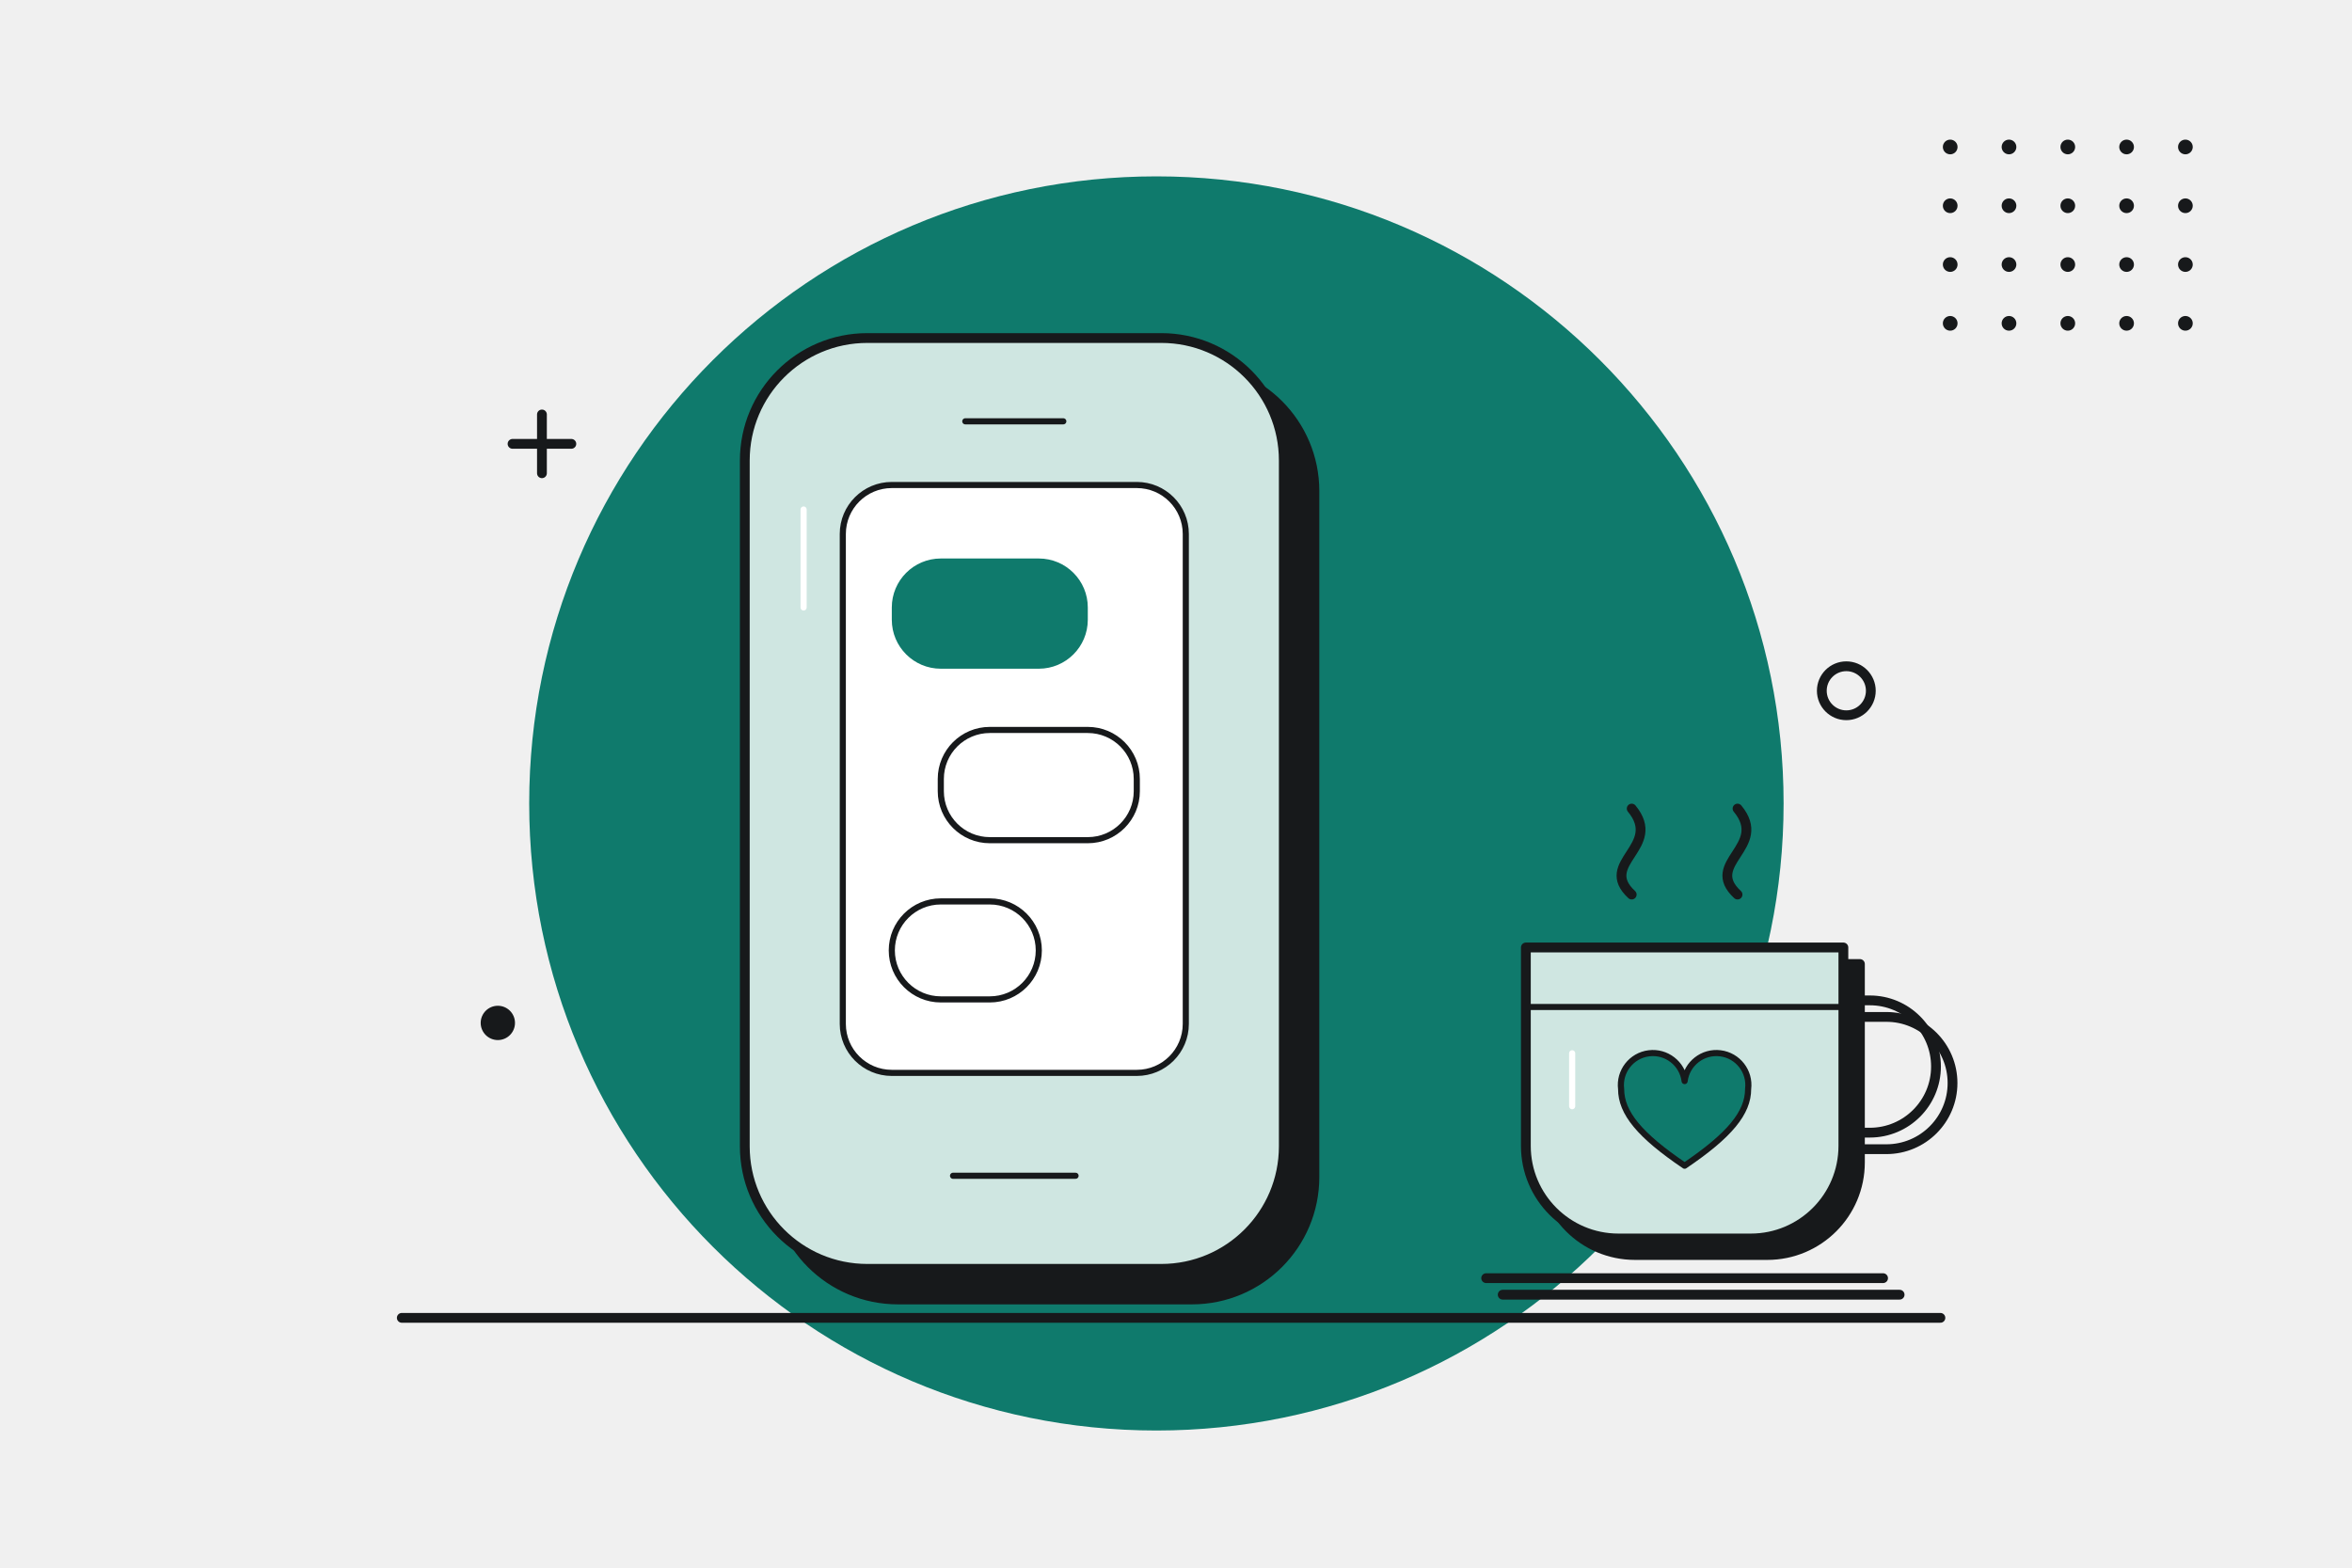
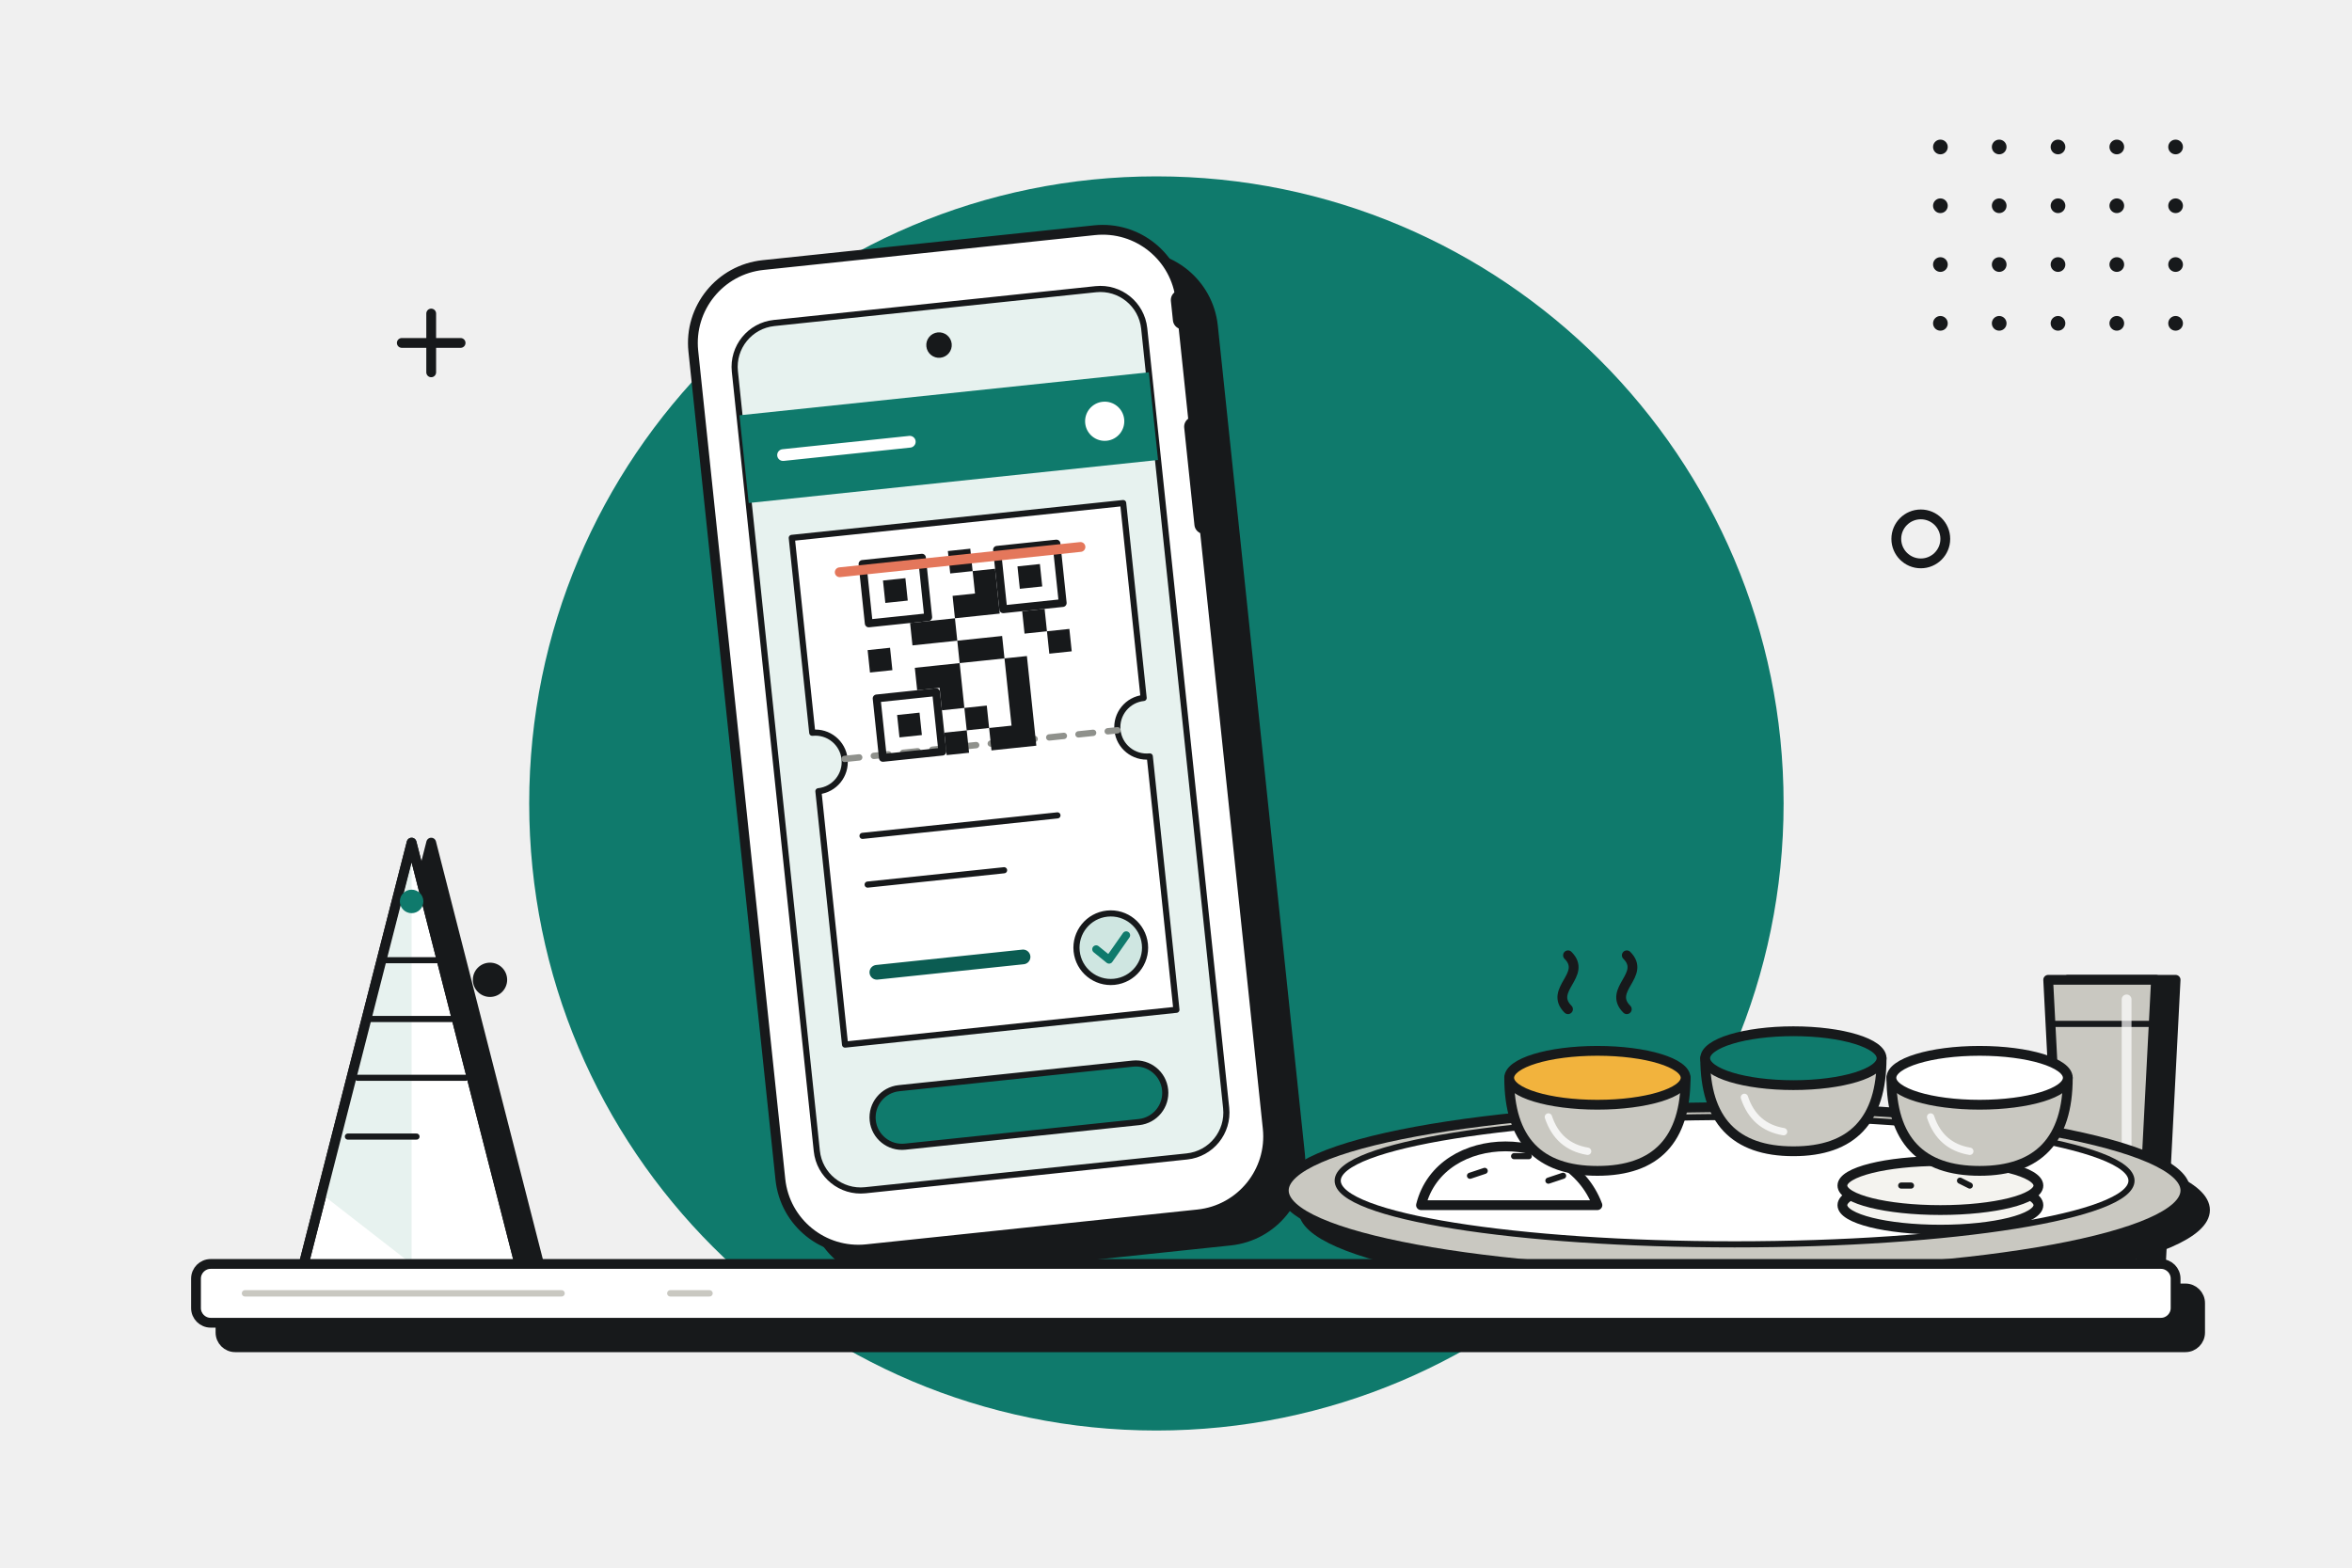
- <svg xmlns="http://www.w3.org/2000/svg" viewBox="0 0 480 320" role="img" aria-labelledby="workme-t">
-   <style>.workme-b{animation:workme-b 4.8s ease-in-out infinite alternate}@keyframes workme-b{from{transform:translateY(0)}to{transform:translateY(-4.0px)}}@media (prefers-reduced-motion:reduce){*{animation:none!important}}</style>
+ <svg xmlns="http://www.w3.org/2000/svg" viewBox="0 0 480 320" role="img" aria-labelledby="mf-t">
+   <style>.mf-k{stroke:#17191B;stroke-width:2;stroke-linejoin:round;stroke-linecap:round}.mf-d{stroke:#17191B;stroke-width:1.25;stroke-linejoin:round;stroke-linecap:round}.mf-scan{animation:mf-scan 3s ease-in-out infinite alternate}@keyframes mf-scan{from{transform:translateY(0)}to{transform:translateY(37px)}}.mf-s1,.mf-s2{animation:mf-steam 3.6s ease-in-out infinite}.mf-s2{animation-delay:-1.8s}@keyframes mf-steam{0%{transform:translateY(3px);opacity:0}40%{opacity:1}100%{transform:translateY(-5px);opacity:0}}@media (prefers-reduced-motion:reduce){*{animation:none!important}}</style>
  <circle cx="236" cy="164" r="128" fill="#0F7A6C" />
-   <path fill="#17191B" d="M396.5 30a1.5 1.5 0 1 0 3 0a1.5 1.5 0 1 0 -3 0M408.5 30a1.5 1.5 0 1 0 3 0a1.5 1.5 0 1 0 -3 0M420.5 30a1.5 1.5 0 1 0 3 0a1.5 1.5 0 1 0 -3 0M432.5 30a1.5 1.5 0 1 0 3 0a1.5 1.5 0 1 0 -3 0M444.5 30a1.5 1.5 0 1 0 3 0a1.5 1.5 0 1 0 -3 0M396.5 42a1.5 1.5 0 1 0 3 0a1.5 1.5 0 1 0 -3 0M408.5 42a1.5 1.5 0 1 0 3 0a1.5 1.5 0 1 0 -3 0M420.5 42a1.5 1.5 0 1 0 3 0a1.5 1.5 0 1 0 -3 0M432.5 42a1.5 1.5 0 1 0 3 0a1.5 1.5 0 1 0 -3 0M444.5 42a1.5 1.5 0 1 0 3 0a1.5 1.5 0 1 0 -3 0M396.5 54a1.5 1.5 0 1 0 3 0a1.5 1.5 0 1 0 -3 0M408.5 54a1.5 1.5 0 1 0 3 0a1.5 1.5 0 1 0 -3 0M420.5 54a1.5 1.5 0 1 0 3 0a1.5 1.5 0 1 0 -3 0M432.5 54a1.5 1.5 0 1 0 3 0a1.5 1.5 0 1 0 -3 0M444.5 54a1.5 1.5 0 1 0 3 0a1.5 1.5 0 1 0 -3 0M396.5 66a1.5 1.5 0 1 0 3 0a1.5 1.5 0 1 0 -3 0M408.5 66a1.5 1.5 0 1 0 3 0a1.5 1.5 0 1 0 -3 0M420.5 66a1.5 1.5 0 1 0 3 0a1.5 1.5 0 1 0 -3 0M432.5 66a1.5 1.5 0 1 0 3 0a1.5 1.5 0 1 0 -3 0M444.5 66a1.5 1.5 0 1 0 3 0a1.5 1.5 0 1 0 -3 0" />
-   <path fill="none" stroke="#17191B" stroke-width="2" stroke-linecap="round" d="M110.6 84.6v12.0M104.6 90.6h12.0" />
-   <circle cx="376.8" cy="141.0" r="5.0" fill="none" stroke="#17191B" stroke-width="2" />
-   <circle cx="101.6" cy="208.8" r="3.5" fill="#17191B" />
-   <path d="M82 269H396" fill="none" stroke="#17191B" stroke-width="2" stroke-linecap="round" />
-   <g transform="translate(92.0 49.0) scale(5.000)">
-     <g fill="none" stroke="#17191B" stroke-linecap="round" stroke-linejoin="round" stroke-width="2" style="stroke-width:0.4">
-       <g transform="translate(1.25 1.25)" fill="#17191B">
-         <rect x="12" y="4" width="22" height="38" rx="5" />
-       </g>
-       <rect fill="#CFE6E1" x="12" y="4" width="22" height="38" rx="5" style="fill:#CFE6E1" />
-       <path stroke="#FFFFFF" stroke-width="1.25" d="M14.4 11v4" style="stroke-width:0.25;stroke:#FFFFFF" />
-       <path stroke-width="1.25" d="M21 7.4h4" style="stroke-width:0.25" />
-       <rect fill="#FFFFFF" stroke-width="1.25" x="16" y="10" width="14" height="24" rx="2" style="fill:#FFFFFF;stroke-width:0.25" />
-       <rect fill="#0F7A6C" stroke="none" x="18" y="13" width="8" height="4.5" rx="2" />
-       <rect stroke-width="1.25" x="20" y="20" width="8" height="4.5" rx="2" style="stroke-width:0.25" />
-       <rect stroke-width="1.25" x="18" y="27" width="6" height="4" rx="2" style="stroke-width:0.25" />
-       <path stroke-width="1.25" d="M20.5 38.2h5" style="stroke-width:0.25" />
-     </g>
+   <path d="M394.5 30a1.5 1.5 0 1 0 3 0a1.5 1.5 0 1 0 -3 0M406.5 30a1.5 1.5 0 1 0 3 0a1.5 1.5 0 1 0 -3 0M418.5 30a1.5 1.5 0 1 0 3 0a1.5 1.5 0 1 0 -3 0M430.5 30a1.5 1.5 0 1 0 3 0a1.5 1.5 0 1 0 -3 0M442.5 30a1.5 1.5 0 1 0 3 0a1.5 1.5 0 1 0 -3 0M394.5 42a1.5 1.5 0 1 0 3 0a1.5 1.5 0 1 0 -3 0M406.5 42a1.5 1.5 0 1 0 3 0a1.5 1.5 0 1 0 -3 0M418.5 42a1.5 1.5 0 1 0 3 0a1.5 1.5 0 1 0 -3 0M430.5 42a1.5 1.5 0 1 0 3 0a1.5 1.5 0 1 0 -3 0M442.5 42a1.5 1.5 0 1 0 3 0a1.5 1.5 0 1 0 -3 0M394.5 54a1.5 1.5 0 1 0 3 0a1.5 1.5 0 1 0 -3 0M406.5 54a1.5 1.5 0 1 0 3 0a1.5 1.5 0 1 0 -3 0M418.5 54a1.5 1.5 0 1 0 3 0a1.5 1.5 0 1 0 -3 0M430.5 54a1.5 1.5 0 1 0 3 0a1.5 1.5 0 1 0 -3 0M442.5 54a1.5 1.5 0 1 0 3 0a1.5 1.5 0 1 0 -3 0M394.5 66a1.5 1.5 0 1 0 3 0a1.5 1.5 0 1 0 -3 0M406.5 66a1.5 1.5 0 1 0 3 0a1.5 1.5 0 1 0 -3 0M418.5 66a1.5 1.5 0 1 0 3 0a1.5 1.5 0 1 0 -3 0M430.5 66a1.5 1.5 0 1 0 3 0a1.5 1.5 0 1 0 -3 0M442.5 66a1.5 1.5 0 1 0 3 0a1.5 1.5 0 1 0 -3 0" fill="#17191B" />
+   <path d="M88 64v12M82 70h12" fill="none" class="mf-k" />
+   <circle cx="392" cy="110" r="5" fill="none" class="mf-k" />
+   <circle cx="100" cy="200" r="3.5" fill="#17191B" />
+   <path d="M62 258L84 172L106 258Z" fill="#17191B" class="mf-k" transform="translate(4 0)" />
+   <path d="M62 258L84 172L106 258" fill="#FFFFFF" class="mf-k" />
+   <path d="M66 244L84 176L84 258" fill="#E7F2EF" />
+   <path d="M62 258L84 172L106 258" fill="none" class="mf-k" />
+   <path d="M78 196l12 0M75 208l18 0M73 220l22 0M71 232l14 0" fill="none" class="mf-d" />
+   <circle cx="84" cy="184" r="2.4" fill="#0F7A6C" />
+   <g transform="rotate(-6 200 150)">
+     <path d="M166 50h68a16 16 0 0 1 16 16v170a16 16 0 0 1 -16 16h-68a16 16 0 0 1 -16 -16v-170a16 16 0 0 1 16 -16z" fill="#17191B" class="mf-k" transform="translate(6 6)" />
+     <path d="M166 50h68a16 16 0 0 1 16 16v170a16 16 0 0 1 -16 16h-68a16 16 0 0 1 -16 -16v-170a16 16 0 0 1 16 -16z" fill="#FFFFFF" class="mf-k" />
+     <path d="M250 70v-4M250 92v20" fill="none" stroke="#17191B" stroke-width="4" stroke-linecap="round" stroke-linejoin="round" />
+     <rect x="158" y="62" width="84" height="178" rx="9" fill="#E7F2EF" class="mf-d" />
+     <circle cx="200" cy="70" r="2.6" fill="#17191B" />
+     <path d="M158 80h84v18h-84Z" fill="#0F7A6C" />
+     <path d="M166 89h26" fill="none" stroke="#FFFFFF" stroke-width="2.4" stroke-linecap="round" stroke-linejoin="round" />
+     <circle cx="232" cy="89" r="4" fill="#FFFFFF" />
+     <path d="M166 106h68v40a6 6 0 0 0 0 12v52h-68v-52a6 6 0 0 0 0 -12Z" fill="#FFFFFF" class="mf-d" />
+     <path d="M172 152h56" fill="none" stroke="#8F918C" stroke-width="1.3" stroke-linecap="round" stroke-linejoin="round" stroke-dasharray="3 3" />
+     <path d="M197.4 112h4.6v4.6h-4.6ZM202 116.6h4.6v4.6h-4.6ZM197.4 121.2h4.6v4.6h-4.6ZM202 121.2h4.6v4.6h-4.6ZM188.2 125.8h4.6v4.6h-4.6ZM192.8 125.8h4.6v4.6h-4.6ZM211.2 125.8h4.6v4.6h-4.6ZM179 130.4h4.6v4.6h-4.6ZM197.4 130.4h4.6v4.6h-4.6ZM202 130.4h4.6v4.6h-4.6ZM215.8 130.4h4.6v4.6h-4.6ZM188.2 135h4.6v4.6h-4.6ZM192.8 135h4.6v4.6h-4.6ZM206.6 135h4.6v4.6h-4.6ZM192.8 139.6h4.6v4.6h-4.6ZM206.6 139.6h4.6v4.6h-4.6ZM197.4 144.2h4.6v4.6h-4.6ZM206.6 144.2h4.6v4.6h-4.6ZM192.8 148.8h4.6v4.6h-4.6ZM202 148.8h4.6v4.6h-4.6ZM206.6 148.8h4.6v4.6h-4.6Z" fill="#17191B" />
+     <rect x="179.8" y="112.8" width="12.2" height="12.2" fill="none" stroke="#17191B" stroke-width="1.6" stroke-linecap="round" stroke-linejoin="round" />
+     <rect x="183.6" y="116.6" width="4.6" height="4.6" fill="#17191B" />
+     <rect x="207.4" y="112.8" width="12.2" height="12.2" fill="none" stroke="#17191B" stroke-width="1.6" stroke-linecap="round" stroke-linejoin="round" />
+     <rect x="211.2" y="116.6" width="4.6" height="4.6" fill="#17191B" />
+     <rect x="179.8" y="140.4" width="12.2" height="12.2" fill="none" stroke="#17191B" stroke-width="1.6" stroke-linecap="round" stroke-linejoin="round" />
+     <rect x="183.6" y="144.2" width="4.6" height="4.6" fill="#17191B" />
+     <path d="M175 114h49.4" fill="none" class="mf-scan" stroke="#E4775B" stroke-width="2" stroke-linecap="round" stroke-linejoin="round" />
+     <path d="M174 168h40M174 178h28" fill="none" class="mf-d" />
+     <circle cx="222" cy="196" r="7" fill="#CFE6E1" class="mf-d" />
+     <path d="M219 196l2.4 2.4l4 -4.6" fill="none" stroke="#0F7A6C" stroke-width="1.6" stroke-linecap="round" stroke-linejoin="round" />
+     <path d="M174 196h30" fill="none" stroke="#0B5C52" stroke-width="3" stroke-linecap="round" stroke-linejoin="round" />
+     <rect x="170" y="220" width="60" height="12" rx="6" fill="#0F7A6C" class="mf-d" />
  </g>
-   <g class="workme-b">
-     <g transform="translate(289.8 150.2) scale(2.700)">
-       <g fill="none" stroke="#17191B" stroke-linecap="round" stroke-linejoin="round" stroke-width="2" style="stroke-width:0.741">
-         <g transform="translate(1.25 1.25)" fill="#17191B">
-           <path d="M8 16H32V31a7 7 0 0 1-7 7H15a7 7 0 0 1-7-7Z" />
-           <path fill="none" d="M32 20h2a5 5 0 0 1 0 10h-2" />
-           <path d="M5 41H35" />
-         </g>
-         <path class="i-steam" d="M16 12c-2.6-2.4 2.4-3.6 0-6.5M24 12c-2.6-2.4 2.4-3.6 0-6.5" />
-         <path d="M32 20h2a5 5 0 0 1 0 10h-2" />
-         <path fill="#CFE6E1" d="M8 16H32V31a7 7 0 0 1-7 7H15a7 7 0 0 1-7-7Z" style="fill:#CFE6E1" />
-         <path stroke-width="1.25" d="M8 20.5H32" style="stroke-width:0.463" />
-         <path stroke="#FFFFFF" stroke-width="1.25" d="M11.5 24v4" style="stroke-width:0.463;stroke:#FFFFFF" />
-         <path fill="#0F7A6C" stroke-width="1.25" d="M20 32.5c-3.4-2.3-4.8-4-4.8-5.8a2.4 2.4 0 0 1 4.8-.6 2.4 2.4 0 0 1 4.8.6c0 1.8-1.4 3.5-4.8 5.8Z" style="stroke-width:0.463" />
-         <path d="M5 41H35" />
-       </g>
-     </g>
-   </g>
+   <path d="M418 200h22l-3 58h-16Z" fill="#17191B" class="mf-k" transform="translate(4 0)" />
+   <path d="M418 200h22l-3 58h-16Z" fill="#C9C8C1" class="mf-k" />
+   <path d="M419 209h20M420.5 249h17" fill="none" class="mf-d" />
+   <path d="M434 204v50" fill="none" stroke="#FFFFFF" stroke-width="2" stroke-linecap="round" stroke-linejoin="round" opacity="0.7" />
+   <ellipse cx="354" cy="243" rx="92" ry="17" fill="#17191B" class="mf-k" transform="translate(4 4)" />
+   <ellipse cx="354" cy="243" rx="92" ry="17" fill="#C9C8C1" class="mf-k" />
+   <ellipse cx="354" cy="241" rx="81" ry="13" fill="#FFFFFF" class="mf-d" />
+   <path d="M290 246c4 -16 30 -16 36 0Z" fill="#FFFFFF" class="mf-k" />
+   <path d="M300 240l3 -1M309 236l3 0M316 241l3 -1" fill="none" class="mf-d" />
+   <ellipse cx="396" cy="246" rx="20" ry="5" fill="#F4F3EF" class="mf-k" />
+   <ellipse cx="396" cy="242" rx="20" ry="5" fill="#F4F3EF" class="mf-k" />
+   <path d="M388 242l2 0M400 241l2 1" fill="none" class="mf-d" />
+   <path d="M308 220q0 19 18 19t18 -19Z" fill="#C9C8C1" class="mf-k" />
+   <ellipse cx="326" cy="220" rx="18" ry="5.5" fill="#F2B33D" class="mf-k" />
+   <path d="M316 228q2 6 8 7" fill="none" stroke="#FFFFFF" stroke-width="1.5" stroke-linecap="round" stroke-linejoin="round" opacity="0.8" />
+   <path d="M348 216q0 19 18 19t18 -19Z" fill="#C9C8C1" class="mf-k" />
+   <ellipse cx="366" cy="216" rx="18" ry="5.5" fill="#0F7A6C" class="mf-k" />
+   <path d="M356 224q2 6 8 7" fill="none" stroke="#FFFFFF" stroke-width="1.5" stroke-linecap="round" stroke-linejoin="round" opacity="0.8" />
+   <path d="M386 220q0 19 18 19t18 -19Z" fill="#C9C8C1" class="mf-k" />
+   <ellipse cx="404" cy="220" rx="18" ry="5.5" fill="#FFFFFF" class="mf-k" />
+   <path d="M394 228q2 6 8 7" fill="none" stroke="#FFFFFF" stroke-width="1.5" stroke-linecap="round" stroke-linejoin="round" opacity="0.8" />
+   <path d="M320 206c-4 -4 4 -7 0 -11" fill="none" class="mf-k mf-s1" />
+   <path d="M332 206c-4 -4 4 -7 0 -11" fill="none" class="mf-k mf-s2" />
+   <rect x="45" y="263" width="404" height="12" rx="3" fill="#17191B" class="mf-k" />
+   <rect x="40" y="258" width="404" height="12" rx="3" fill="#FFFFFF" class="mf-k" />
+   <path d="M50 264h64.6M136.8 264h8" fill="none" stroke="#C9C8C1" stroke-width="1.3" stroke-linecap="round" stroke-linejoin="round" />
</svg>
